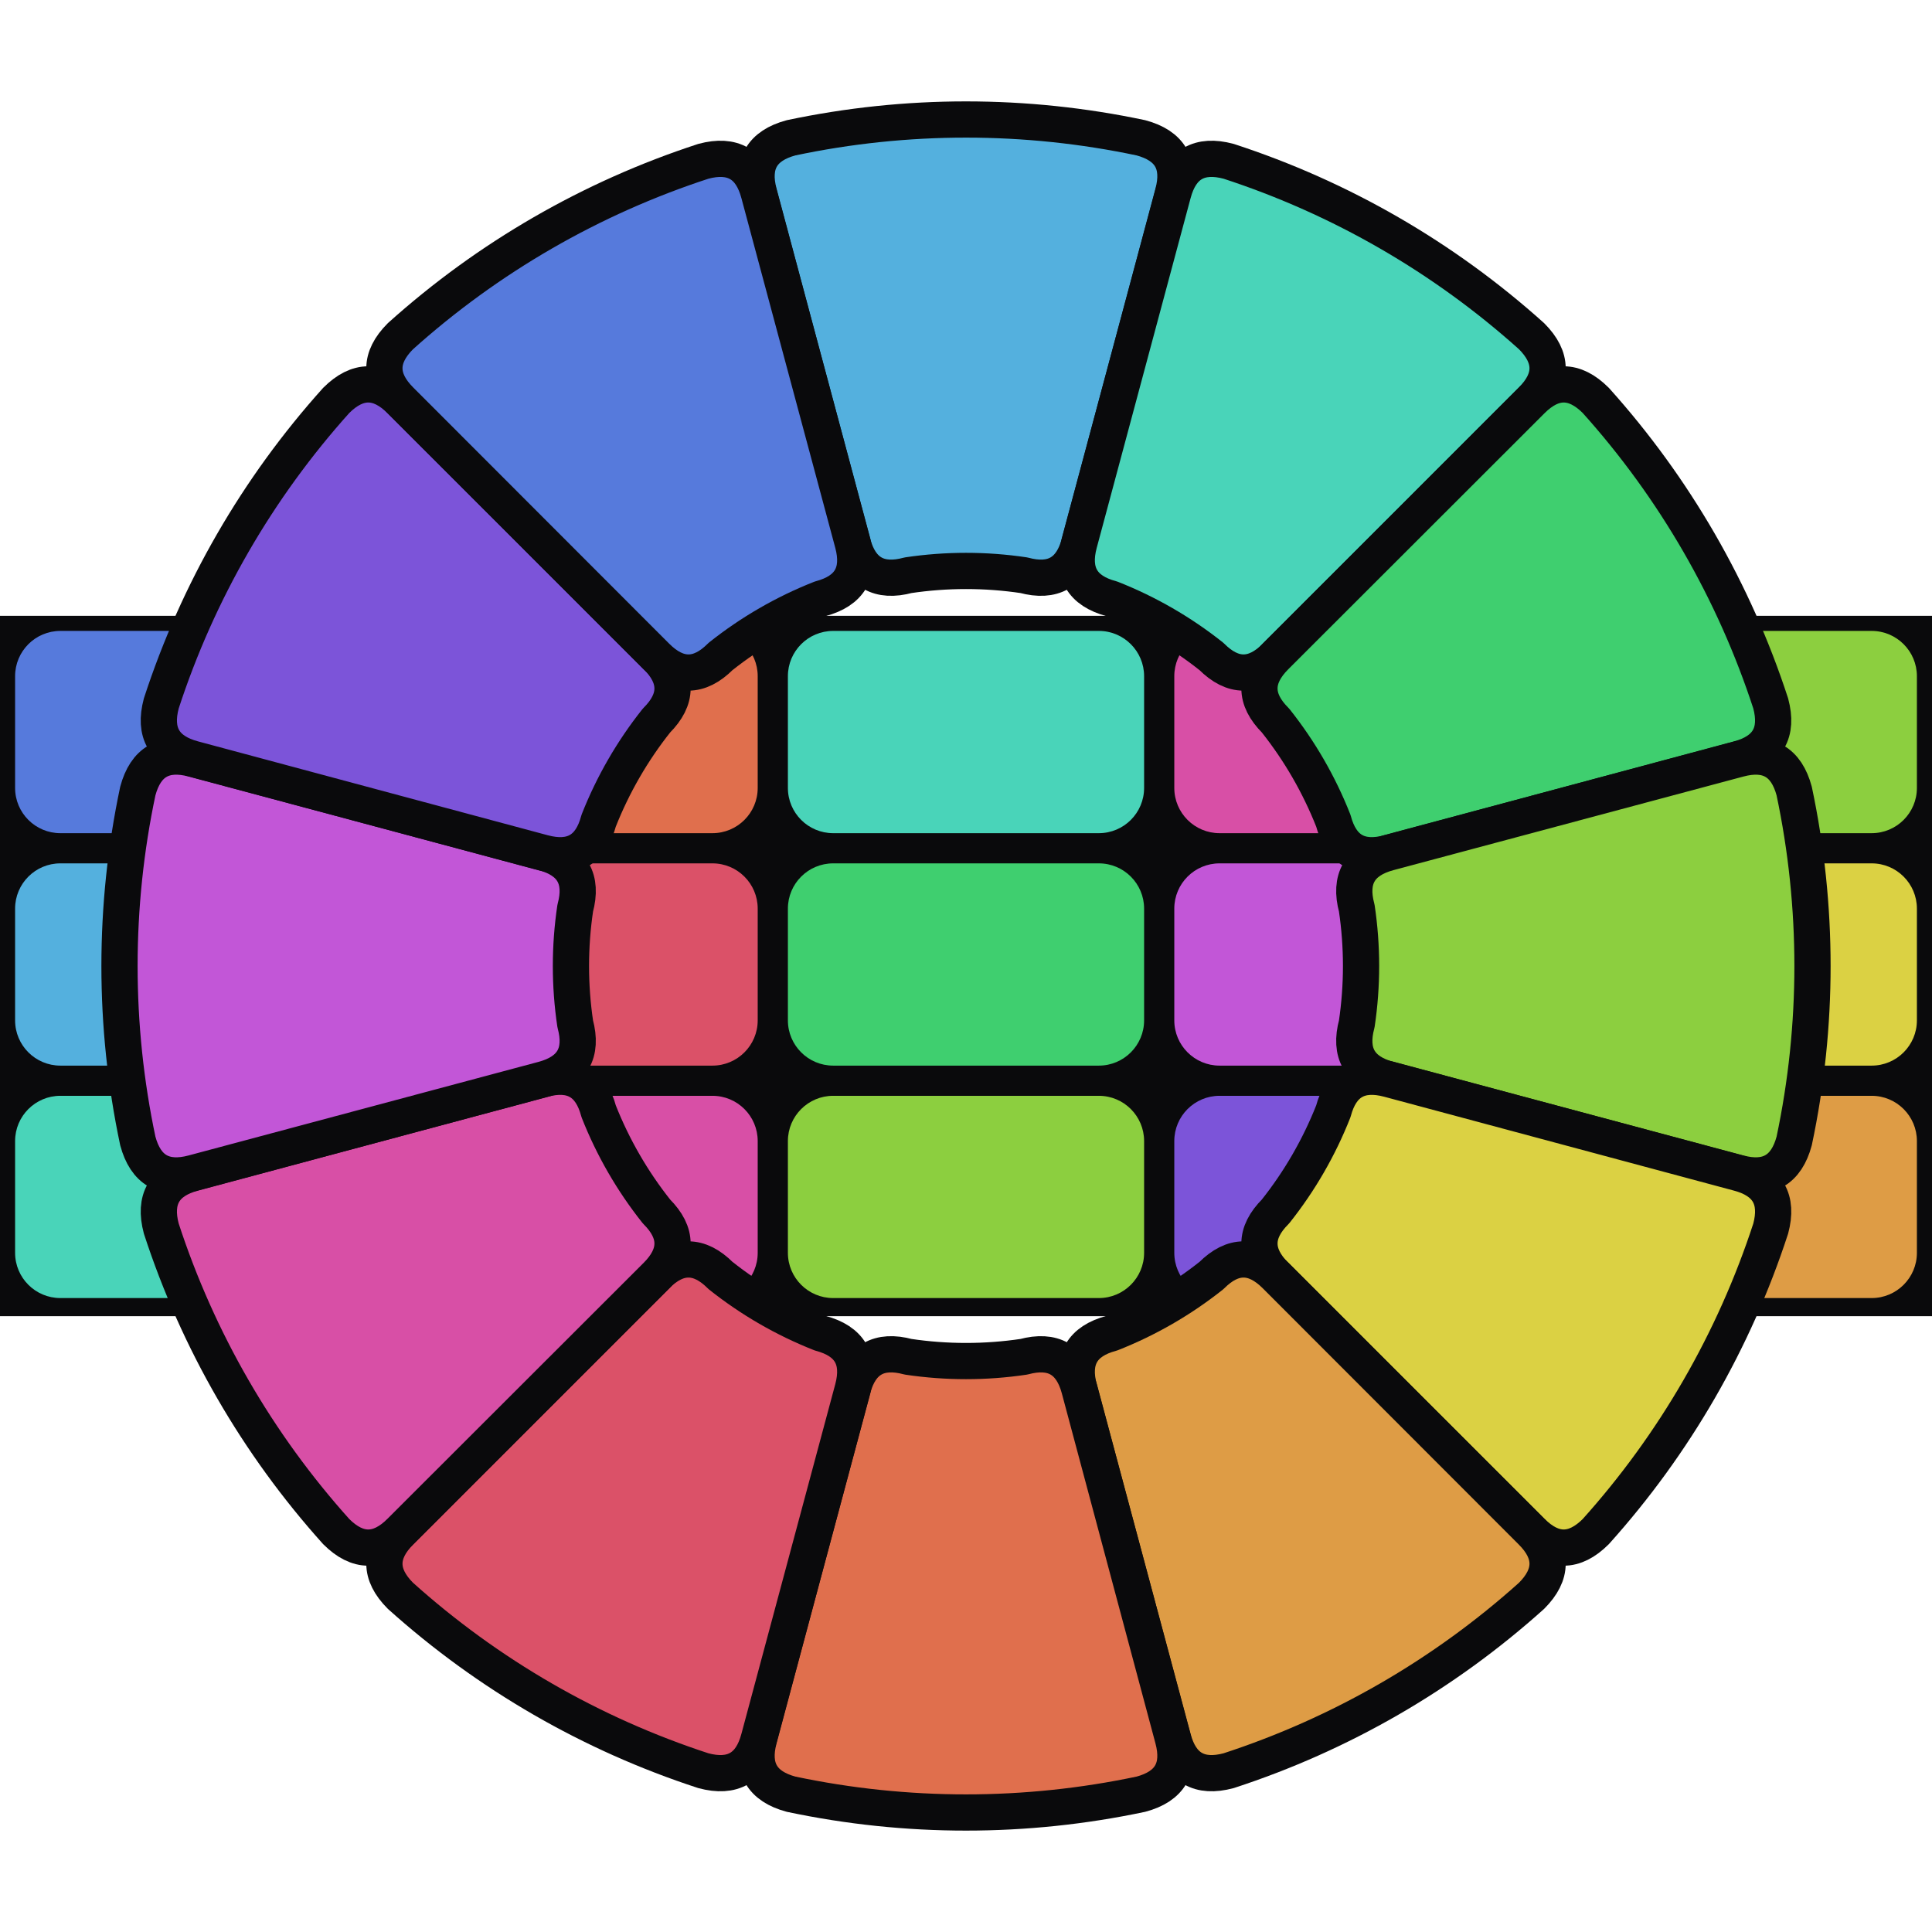
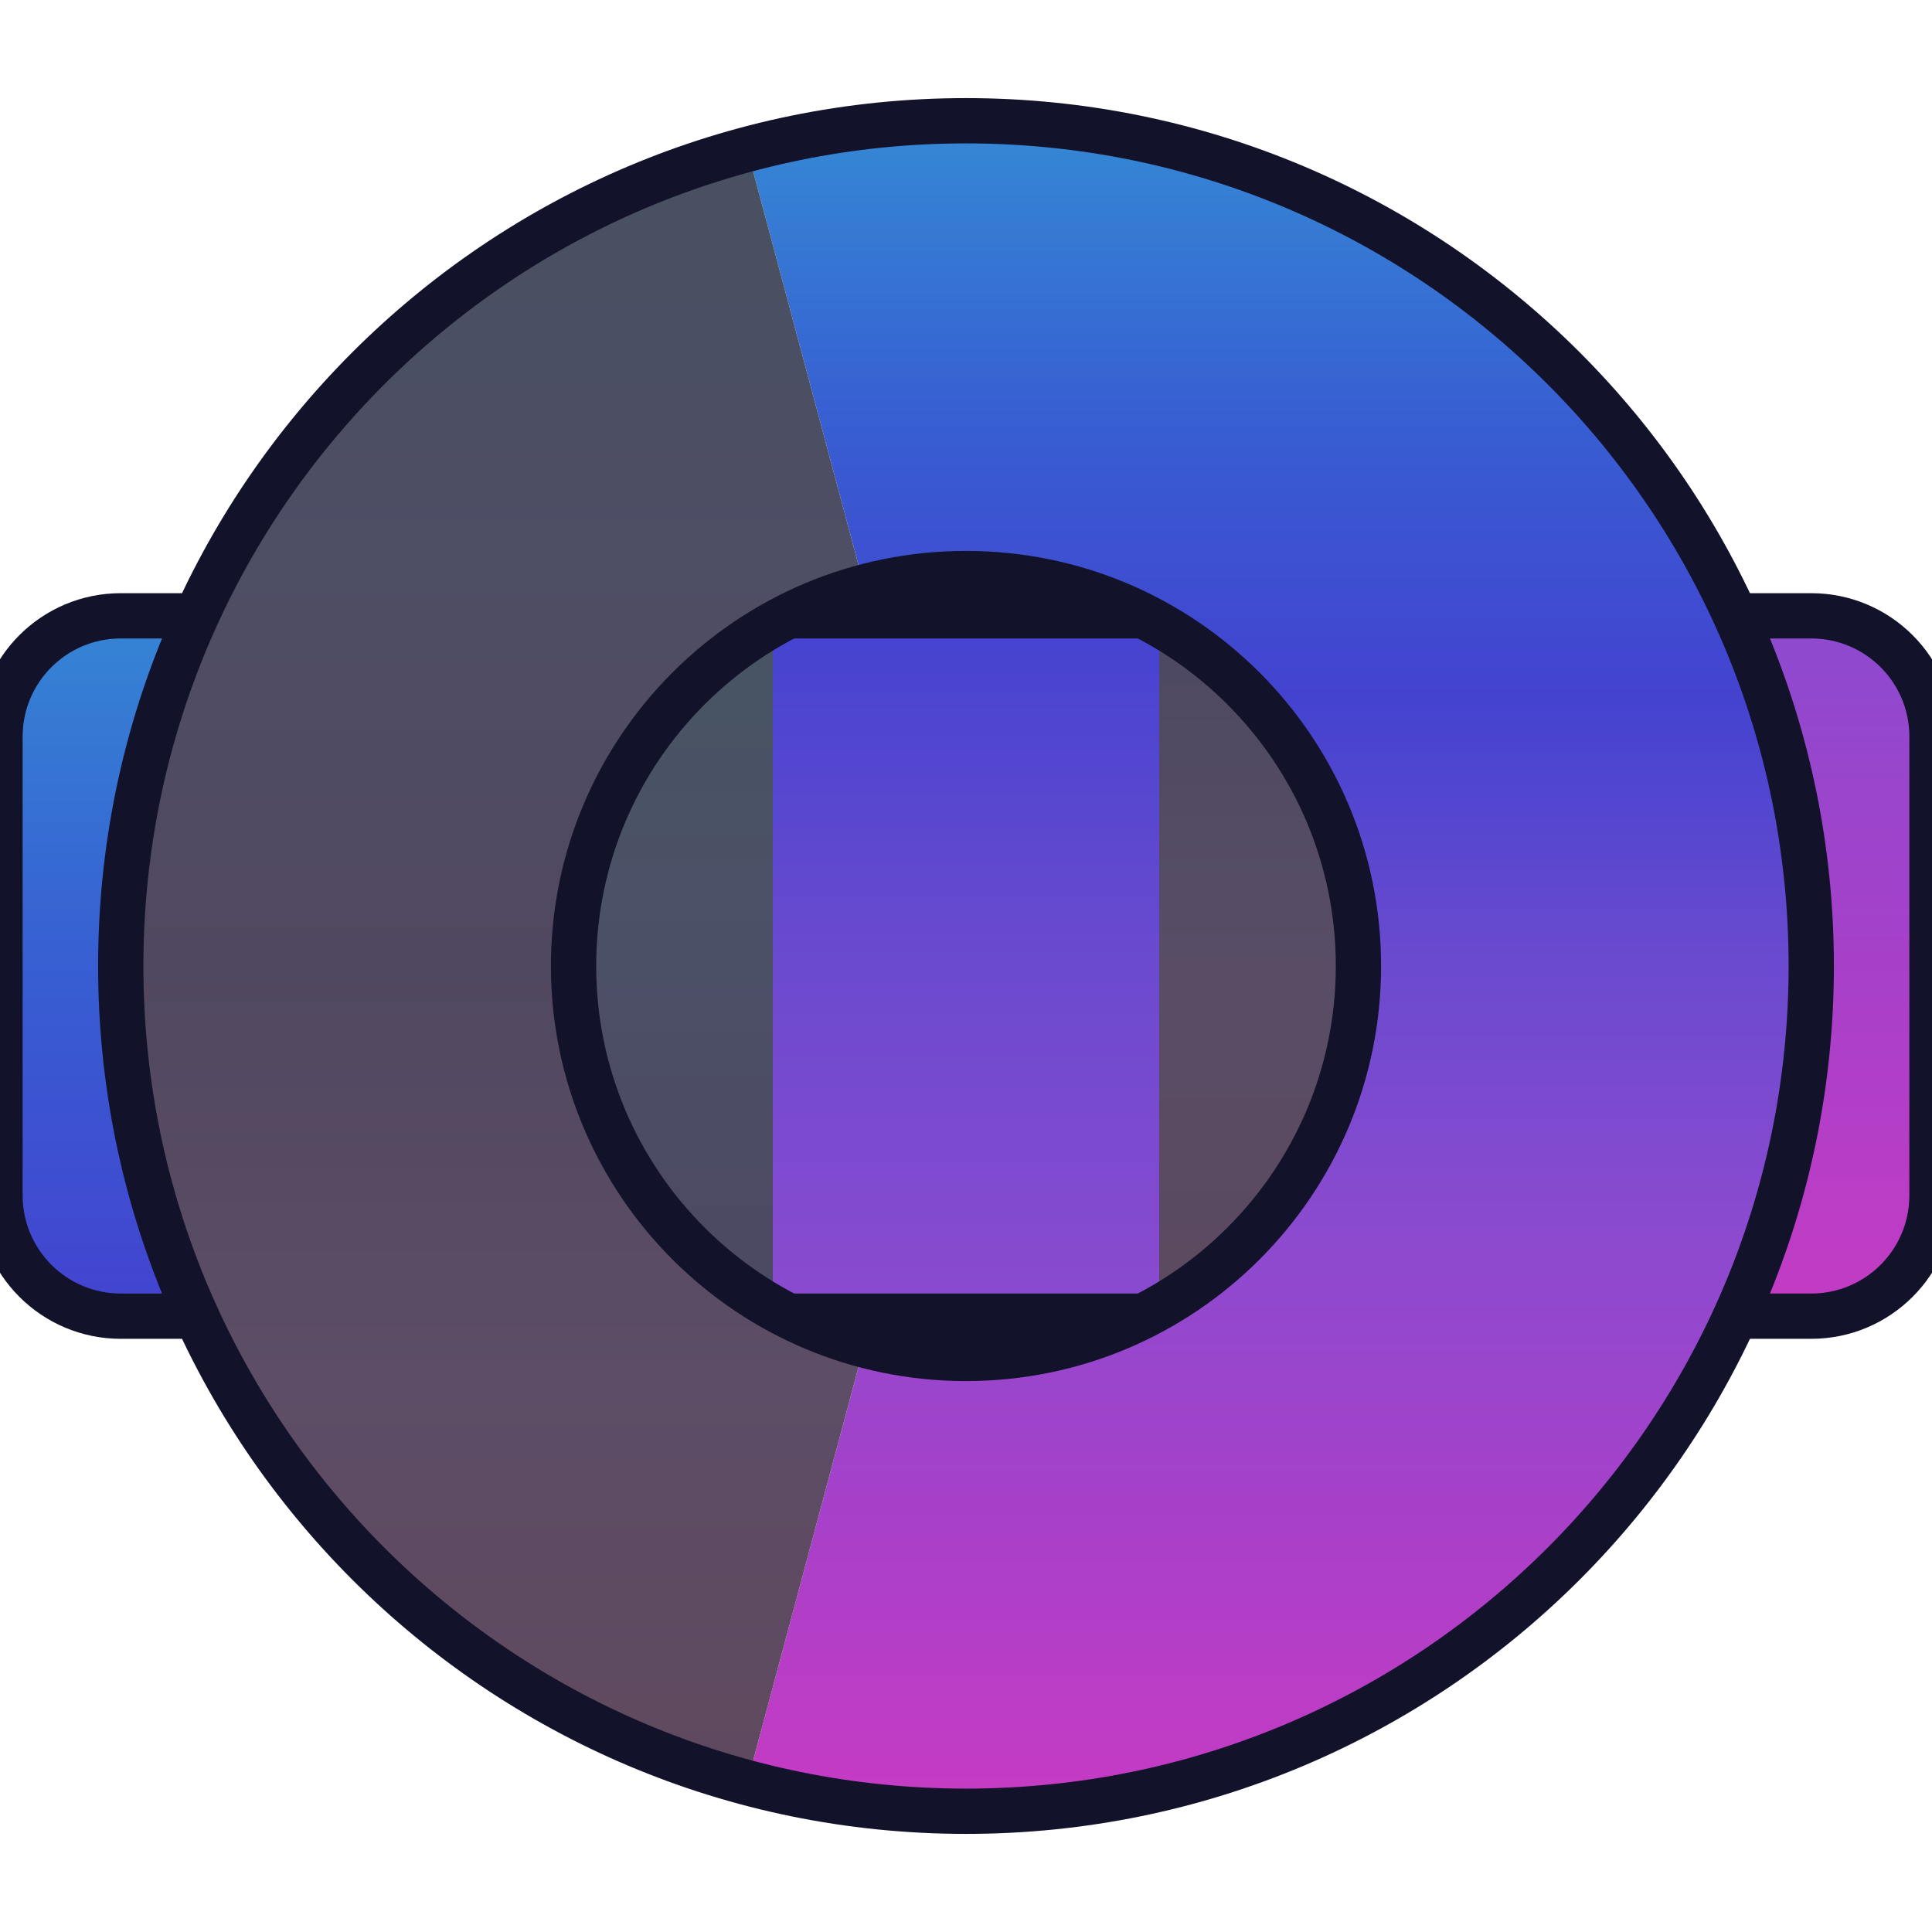
<svg xmlns="http://www.w3.org/2000/svg" viewBox="0 0 128 128">
  <defs>
-     <path id="seg" d="M 51.19,-13.71 Q 54.09,-14.49 54.87,-11.59 A 56 56 0 0 1 54.87,11.59 Q 54.09,14.49 51.19,13.71 L 28.01,7.51 Q 25.11,6.73 25.89,3.83 A 26 26 0 0 0 25.89,-3.83 Q 25.11,-6.73 28.01,-7.51 Z" />
+     <path id="seg" d="M 54.09,-14.49 A 56 56 0 0 1 54.09,14.49 L 25.11,6.73 A 26 26 0 0 0 25.11,-6.73 Z" />
    <clipPath id="gridClip">
-       <rect x="0" y="40.8" width="128" height="46.4" />
+       <rect x="0" y="40.8" width="128" height="46.4" rx="8" />
    </clipPath>
+     <linearGradient id="vcol1" x1="0" y1="40.8" x2="0" y2="87.2" gradientUnits="userSpaceOnUse">
+       <stop offset="0%" stop-color="hsl(210,65%,52%)" />
+       <stop offset="50%" stop-color="hsl(225,63%,52%)" />
+       <stop offset="100%" stop-color="hsl(240,60%,54%)" />
+     </linearGradient>
+     <linearGradient id="vcol2" x1="0" y1="40.8" x2="0" y2="87.2" gradientUnits="userSpaceOnUse">
+       <stop offset="0%" stop-color="hsl(210,16%,33%)" />
+       <stop offset="50%" stop-color="hsl(230,15%,35%)" />
+       <stop offset="100%" stop-color="hsl(250,15%,33%)" />
+     </linearGradient>
+     <linearGradient id="vcol3" x1="0" y1="40.8" x2="0" y2="87.2" gradientUnits="userSpaceOnUse">
+       <stop offset="0%" stop-color="hsl(240,60%,54%)" />
+       <stop offset="50%" stop-color="hsl(255,58%,55%)" />
+       <stop offset="100%" stop-color="hsl(270,58%,55%)" />
+     </linearGradient>
+     <linearGradient id="vcol4" x1="0" y1="40.8" x2="0" y2="87.2" gradientUnits="userSpaceOnUse">
+       <stop offset="0%" stop-color="hsl(250,15%,33%)" />
+       <stop offset="50%" stop-color="hsl(270,14%,35%)" />
+       <stop offset="100%" stop-color="hsl(290,13%,33%)" />
+     </linearGradient>
+     <linearGradient id="vcol5" x1="0" y1="40.8" x2="0" y2="87.2" gradientUnits="userSpaceOnUse">
+       <stop offset="0%" stop-color="hsl(270,58%,55%)" />
+       <stop offset="50%" stop-color="hsl(285,56%,52%)" />
+       <stop offset="100%" stop-color="hsl(300,54%,50%)" />
+     </linearGradient>
+     <linearGradient id="ringBright" x1="49.51" y1="9.91" x2="49.51" y2="118.09" gradientUnits="userSpaceOnUse">
+       <stop offset="0%" stop-color="hsl(210,65%,52%)" />
+       <stop offset="16.7%" stop-color="hsl(225,63%,52%)" />
+       <stop offset="33.3%" stop-color="hsl(240,60%,54%)" />
+       <stop offset="50%" stop-color="hsl(255,58%,55%)" />
+       <stop offset="66.7%" stop-color="hsl(270,58%,55%)" />
+       <stop offset="83.3%" stop-color="hsl(285,56%,52%)" />
+       <stop offset="100%" stop-color="hsl(300,54%,50%)" />
+     </linearGradient>
+     <linearGradient id="ringDim" x1="49.51" y1="118.09" x2="49.51" y2="9.91" gradientUnits="userSpaceOnUse">
+       <stop offset="0%" stop-color="hsl(300,13%,33%)" />
+       <stop offset="25%" stop-color="hsl(280,14%,35%)" />
+       <stop offset="50%" stop-color="hsl(260,14%,33%)" />
+       <stop offset="75%" stop-color="hsl(240,13%,35%)" />
+       <stop offset="100%" stop-color="hsl(220,15%,33%)" />
+     </linearGradient>
    <clipPath id="iconClip">
      <rect width="128" height="128" rx="22" />
    </clipPath>
  </defs>
  <g clip-path="url(#iconClip)">
    <g clip-path="url(#gridClip)">
-       <rect x="0" y="40.8" width="128" height="46.4" fill="#0a0a0c" />
-       <rect x="1" y="41.8" width="23.6" height="13.4" rx="3" fill="hsl(224,66%,60%)" />
-       <rect x="26.6" y="41.8" width="23.6" height="13.4" rx="3" fill="hsl(14,70%,59%)" />
-       <rect x="52.2" y="41.8" width="23.6" height="13.4" rx="3" fill="hsl(168,62%,56%)" />
-       <rect x="77.8" y="41.8" width="23.6" height="13.4" rx="3" fill="hsl(322,64%,58%)" />
-       <rect x="103.4" y="41.8" width="23.6" height="13.4" rx="3" fill="hsl(88,60%,53%)" />
-       <rect x="1" y="57.2" width="23.6" height="13.4" rx="3" fill="hsl(200,68%,60%)" />
-       <rect x="26.6" y="57.2" width="23.6" height="13.4" rx="3" fill="hsl(350,66%,59%)" />
-       <rect x="52.2" y="57.2" width="23.6" height="13.4" rx="3" fill="hsl(140,60%,53%)" />
-       <rect x="77.8" y="57.2" width="23.6" height="13.4" rx="3" fill="hsl(290,62%,59%)" />
-       <rect x="103.4" y="57.2" width="23.6" height="13.4" rx="3" fill="hsl(56,68%,56%)" />
-       <rect x="1" y="72.6" width="23.6" height="13.4" rx="3" fill="hsl(168,62%,56%)" />
-       <rect x="26.6" y="72.6" width="23.6" height="13.4" rx="3" fill="hsl(322,64%,58%)" />
-       <rect x="52.2" y="72.6" width="23.6" height="13.4" rx="3" fill="hsl(88,60%,53%)" />
-       <rect x="77.8" y="72.6" width="23.6" height="13.4" rx="3" fill="hsl(258,64%,59%)" />
-       <rect x="103.4" y="72.6" width="23.6" height="13.4" rx="3" fill="hsl(34,70%,57%)" />
+       <rect x="0" y="40.8" width="25.6" height="46.4" fill="url(#vcol1)" />
+       <rect x="25.6" y="40.8" width="25.6" height="46.4" fill="url(#vcol2)" />
+       <rect x="51.2" y="40.8" width="25.6" height="46.4" fill="url(#vcol3)" />
+       <rect x="76.8" y="40.8" width="25.6" height="46.4" fill="url(#vcol4)" />
+       <rect x="102.4" y="40.8" width="25.6" height="46.4" fill="url(#vcol5)" />
    </g>
-     <use href="#seg" transform="translate(64,64) rotate(-90)" fill="hsl(200,68%,60%)" stroke="#0a0a0c" stroke-width="2.4" stroke-linejoin="round" />
-     <use href="#seg" transform="translate(64,64) rotate(-60)" fill="hsl(168,62%,56%)" stroke="#0a0a0c" stroke-width="2.4" stroke-linejoin="round" />
-     <use href="#seg" transform="translate(64,64) rotate(-30)" fill="hsl(140,60%,53%)" stroke="#0a0a0c" stroke-width="2.4" stroke-linejoin="round" />
-     <use href="#seg" transform="translate(64,64) rotate(0)" fill="hsl(88,60%,53%)" stroke="#0a0a0c" stroke-width="2.4" stroke-linejoin="round" />
-     <use href="#seg" transform="translate(64,64) rotate(30)" fill="hsl(56,68%,56%)" stroke="#0a0a0c" stroke-width="2.4" stroke-linejoin="round" />
-     <use href="#seg" transform="translate(64,64) rotate(60)" fill="hsl(34,70%,57%)" stroke="#0a0a0c" stroke-width="2.4" stroke-linejoin="round" />
-     <use href="#seg" transform="translate(64,64) rotate(90)" fill="hsl(14,70%,59%)" stroke="#0a0a0c" stroke-width="2.4" stroke-linejoin="round" />
-     <use href="#seg" transform="translate(64,64) rotate(120)" fill="hsl(350,66%,59%)" stroke="#0a0a0c" stroke-width="2.4" stroke-linejoin="round" />
-     <use href="#seg" transform="translate(64,64) rotate(150)" fill="hsl(322,64%,58%)" stroke="#0a0a0c" stroke-width="2.4" stroke-linejoin="round" />
-     <use href="#seg" transform="translate(64,64) rotate(180)" fill="hsl(290,62%,59%)" stroke="#0a0a0c" stroke-width="2.4" stroke-linejoin="round" />
-     <use href="#seg" transform="translate(64,64) rotate(210)" fill="hsl(258,64%,59%)" stroke="#0a0a0c" stroke-width="2.4" stroke-linejoin="round" />
-     <use href="#seg" transform="translate(64,64) rotate(240)" fill="hsl(224,66%,60%)" stroke="#0a0a0c" stroke-width="2.4" stroke-linejoin="round" />
+     <rect x="0" y="40.8" width="128" height="46.4" rx="8" fill="none" stroke="hsl(240,40%,12%)" stroke-width="3" />
+     <path d="M 49.51,9.91 A 56 56 0 1 1 49.51,118.09 L 57.27,89.11 A 26 26 0 1 0 57.27,38.89 Z" fill="url(#ringBright)" />
+     <path d="M 49.51,118.09 A 56 56 0 0 1 49.51,9.91 L 57.27,38.89 A 26 26 0 0 0 57.27,89.11 Z" fill="url(#ringDim)" />
+     <circle cx="64" cy="64" r="56" fill="none" stroke="hsl(240,40%,12%)" stroke-width="3" />
+     <circle cx="64" cy="64" r="26" fill="none" stroke="hsl(240,40%,12%)" stroke-width="3" />
  </g>
</svg>
